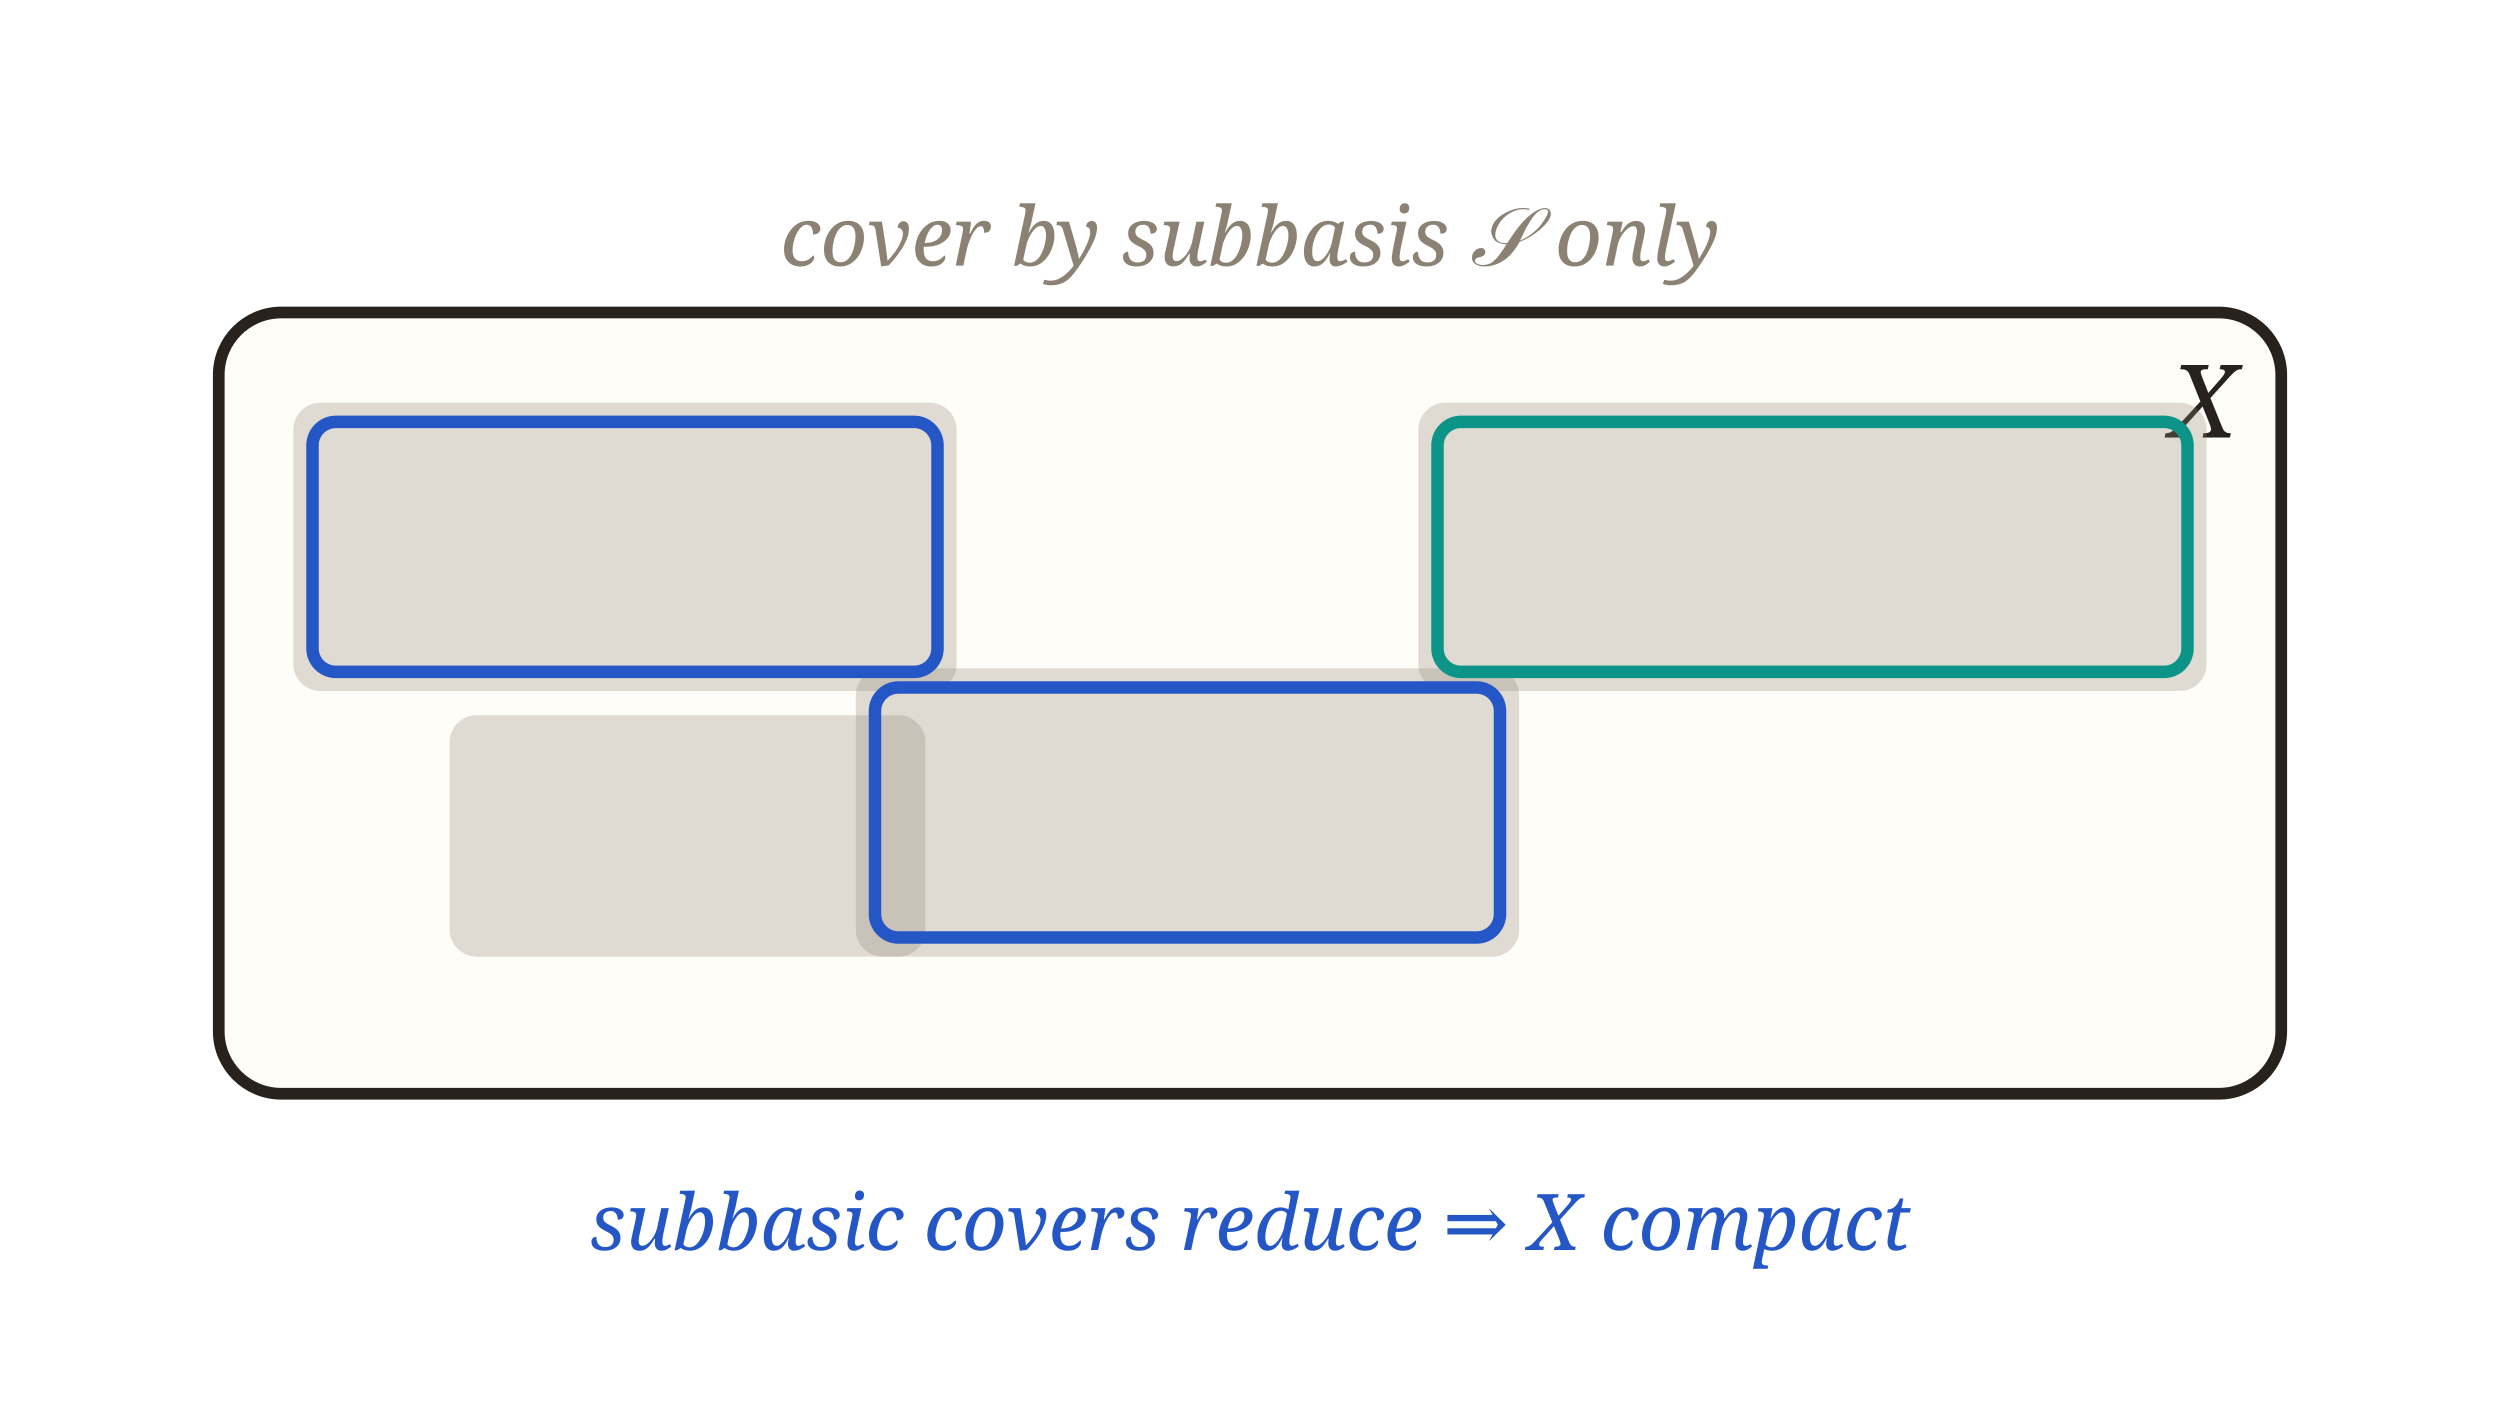
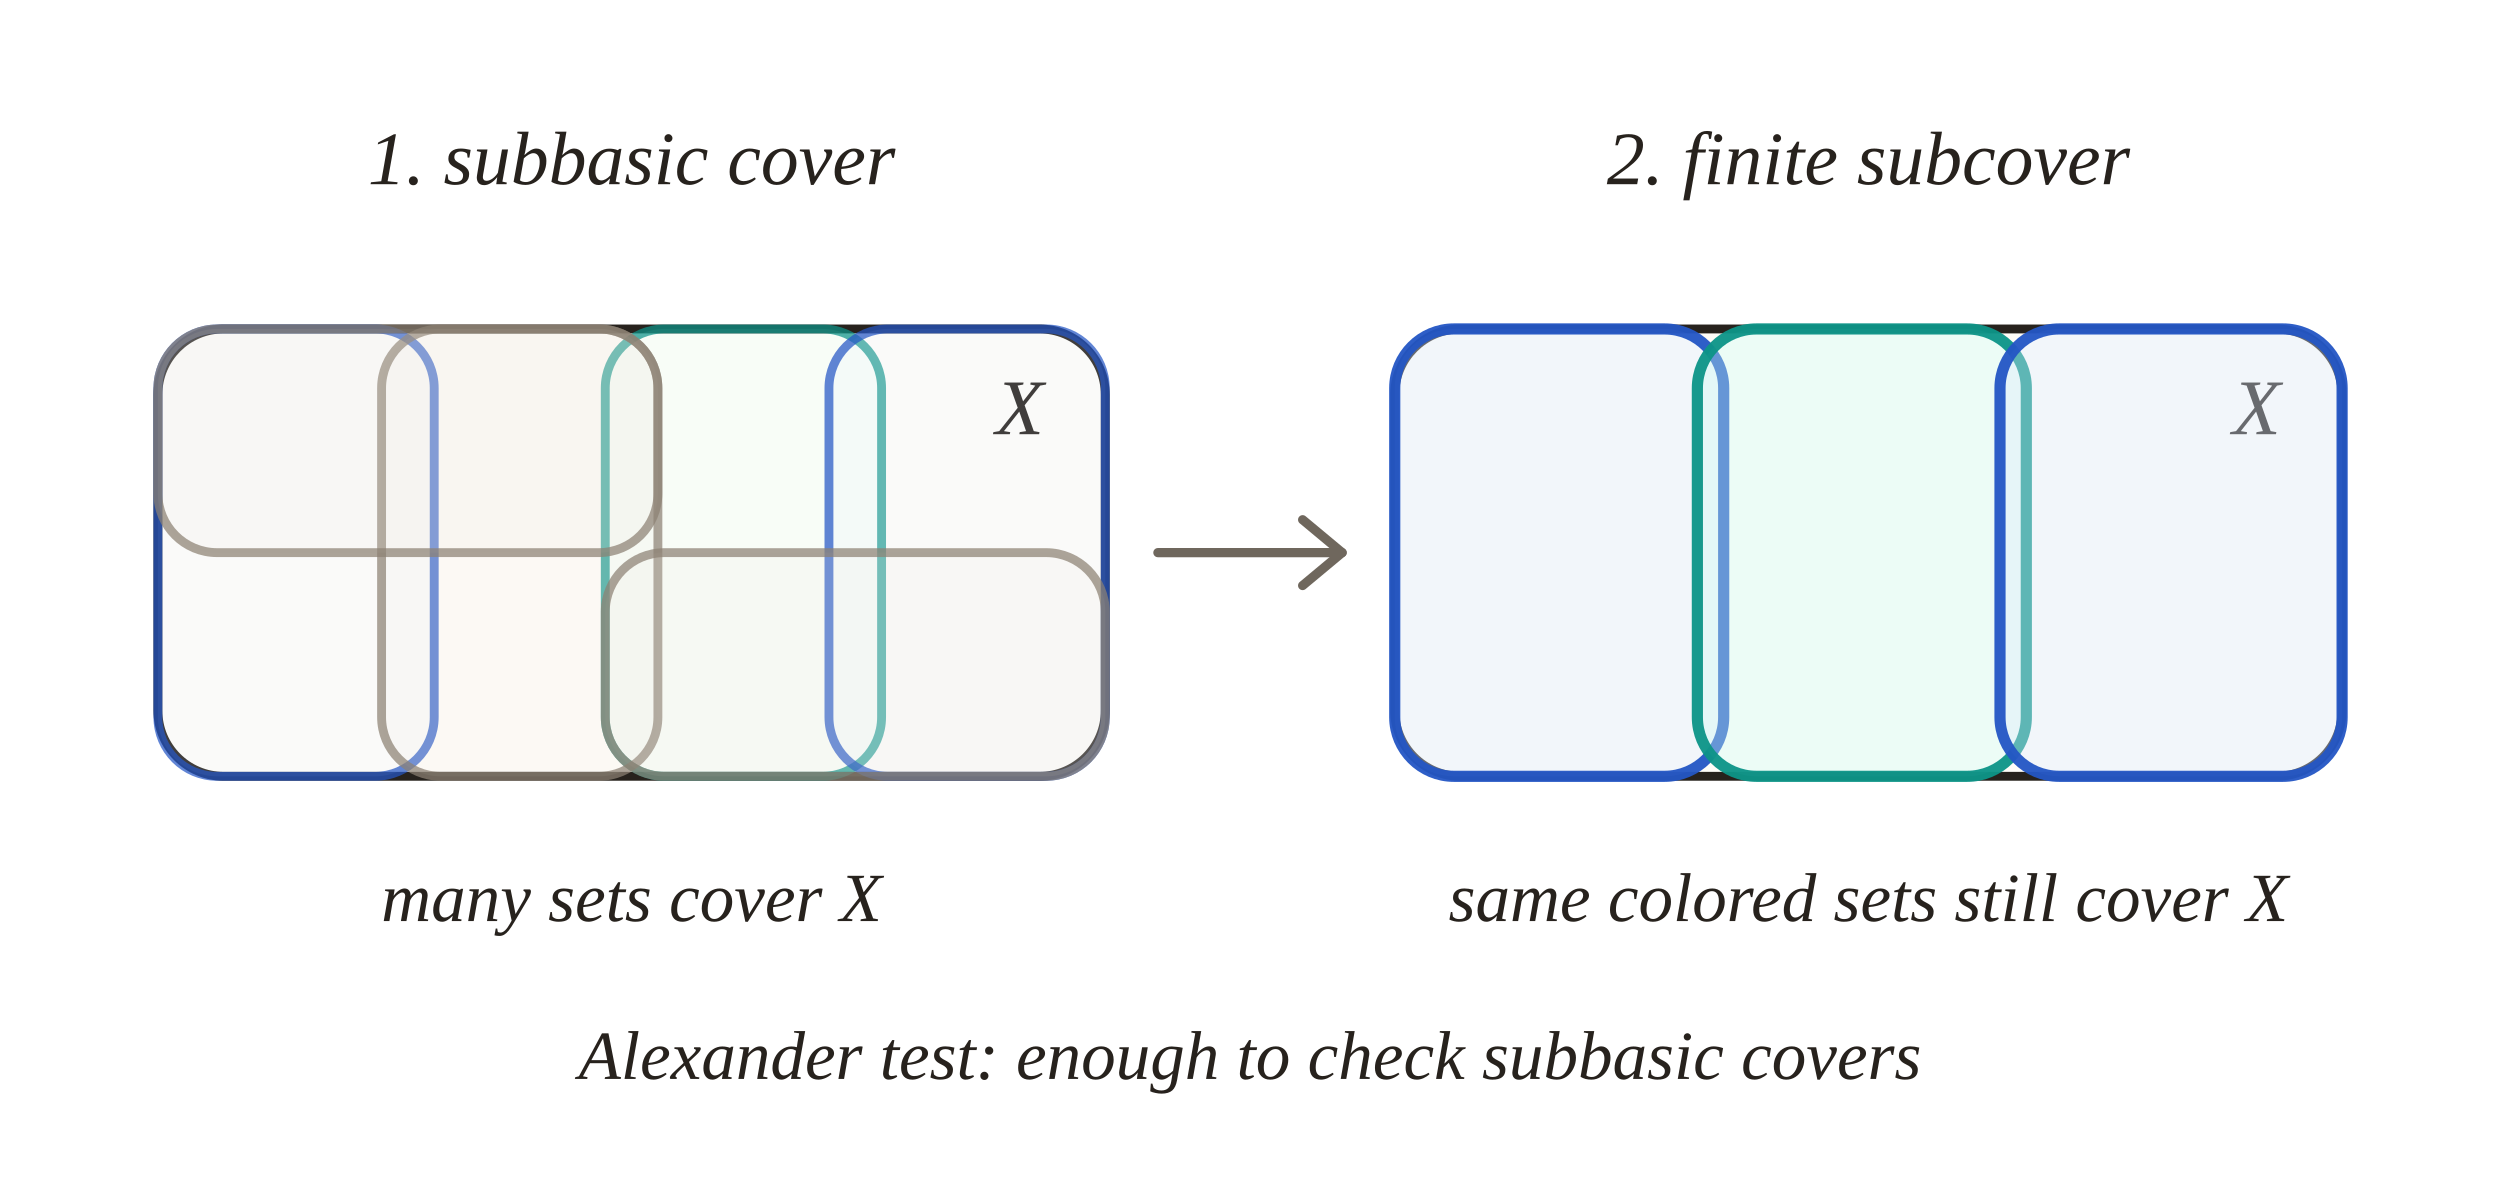
- <svg xmlns="http://www.w3.org/2000/svg" viewBox="0 0 320 180" font-family="'Newsreader',Georgia,serif" role="img">
-   <rect x="28" y="40" width="264" height="100" rx="8" fill="var(--dia-paper,#fffdf8)" stroke="var(--dia-ink,#27221d)" stroke-width="1.5" />
-   <text x="282" y="56" font-size="13" fill="var(--dia-ink,#27221d)" text-anchor="middle" font-style="italic">X</text>
-   <rect x="38" y="52" width="84" height="36" rx="3" fill="var(--dia-mut,#8c8274)" opacity="0.28" stroke="var(--dia-mut,#8c8274)" stroke-width="0.9" />
-   <rect x="110" y="86" width="84" height="36" rx="3" fill="var(--dia-mut,#8c8274)" opacity="0.28" stroke="var(--dia-mut,#8c8274)" stroke-width="0.9" />
-   <rect x="182" y="52" width="100" height="36" rx="3" fill="var(--dia-mut,#8c8274)" opacity="0.28" stroke="var(--dia-mut,#8c8274)" stroke-width="0.9" />
-   <rect x="58" y="92" width="60" height="30" rx="3" fill="var(--dia-mut,#8c8274)" opacity="0.28" stroke="var(--dia-mut,#8c8274)" stroke-width="0.9" />
-   <text x="160" y="34" font-size="10.5" fill="var(--dia-mut,#8c8274)" text-anchor="middle" font-style="italic">cover by
-     subbasis 𝒮 only</text>
-   <rect x="40" y="54" width="80" height="32" rx="3" fill="none" stroke="var(--dia-acc,#2457c5)" stroke-width="1.6" />
-   <rect x="184" y="54" width="96" height="32" rx="3" fill="none" stroke="var(--dia-acc2,#0d9488)" stroke-width="1.6" />
-   <rect x="112" y="88" width="80" height="32" rx="3" fill="none" stroke="var(--dia-acc,#2457c5)" stroke-width="1.6" />
-   <text x="160" y="160" font-size="10" fill="var(--dia-acc,#2457c5)" text-anchor="middle" font-style="italic">subbasic
-     covers reduce ⇒ X compact</text>
+ <svg xmlns="http://www.w3.org/2000/svg" viewBox="0 0 380 180" font-family="var(--font-serif,'Newsreader',Georgia,serif)" role="img">
+   <text x="96" y="28" font-size="11.5" fill="var(--atlas-ink,#27221d)" text-anchor="middle" font-style="italic">1. subbasic cover</text>
+   <text x="284" y="28" font-size="11.5" fill="var(--atlas-ink,#27221d)" text-anchor="middle" font-style="italic">2. finite subcover</text>
+   <path d="M176 84 H204" stroke="var(--atlas-muted-strong,#6f675d)" stroke-width="1.4" fill="none" stroke-linecap="round" />
+   <path d="M204 84 L198 79 M204 84 L198 89" stroke="var(--atlas-muted-strong,#6f675d)" stroke-width="1.4" fill="none" stroke-linecap="round" />
+   <rect x="24" y="50" width="144" height="68" rx="10" fill="var(--atlas-surface,#fffdf8)" stroke="var(--atlas-ink,#27221d)" stroke-width="1.35" />
+   <text x="155" y="66" font-size="12" fill="var(--atlas-ink,#27221d)" text-anchor="middle" font-style="italic">X</text>
+   <g stroke-width="1.35" fill-opacity="0.14" stroke-opacity="0.72">
+     <rect x="24" y="50" width="42" height="68" rx="9" fill="var(--atlas-accent-soft,#dbeafe)" stroke="var(--atlas-accent,#2457c5)" />
+     <rect x="92" y="50" width="42" height="68" rx="9" fill="var(--atlas-accent-2-soft,#ccfbf1)" stroke="var(--atlas-accent-2,#0d9488)" />
+     <rect x="126" y="50" width="42" height="68" rx="9" fill="var(--atlas-accent-soft,#dbeafe)" stroke="var(--atlas-accent,#2457c5)" />
+     <rect x="58" y="50" width="42" height="68" rx="9" fill="var(--atlas-muted-soft,#e7e1d8)" stroke="var(--atlas-muted,#8c8274)" />
+     <rect x="24" y="50" width="76" height="34" rx="9" fill="var(--atlas-muted-soft,#e7e1d8)" stroke="var(--atlas-muted,#8c8274)" />
+     <rect x="92" y="84" width="76" height="34" rx="9" fill="var(--atlas-muted-soft,#e7e1d8)" stroke="var(--atlas-muted,#8c8274)" />
+   </g>
+   <rect x="212" y="50" width="144" height="68" rx="10" fill="var(--atlas-surface,#fffdf8)" stroke="var(--atlas-ink,#27221d)" stroke-width="1.35" />
+   <text x="343" y="66" font-size="12" fill="var(--atlas-ink,#27221d)" text-anchor="middle" font-style="italic">X</text>
+   <g fill-opacity="0.36" stroke-opacity="0.95" stroke-width="1.7">
+     <rect x="212" y="50" width="50" height="68" rx="9" fill="var(--atlas-accent-soft,#dbeafe)" stroke="var(--atlas-accent,#2457c5)" />
+     <rect x="258" y="50" width="50" height="68" rx="9" fill="var(--atlas-accent-2-soft,#ccfbf1)" stroke="var(--atlas-accent-2,#0d9488)" />
+     <rect x="304" y="50" width="52" height="68" rx="9" fill="var(--atlas-accent-soft,#dbeafe)" stroke="var(--atlas-accent,#2457c5)" />
+   </g>
+   <text x="96" y="140" font-size="10.5" fill="var(--atlas-ink,#27221d)" text-anchor="middle" font-style="italic">many sets cover X</text>
+   <text x="284" y="140" font-size="10.5" fill="var(--atlas-ink,#27221d)" text-anchor="middle" font-style="italic">same colored sets still cover X</text>
+   <text x="190" y="164" font-size="10.5" fill="var(--atlas-ink,#27221d)" text-anchor="middle" font-style="italic">Alexander test: enough to check subbasic covers</text>
</svg>
